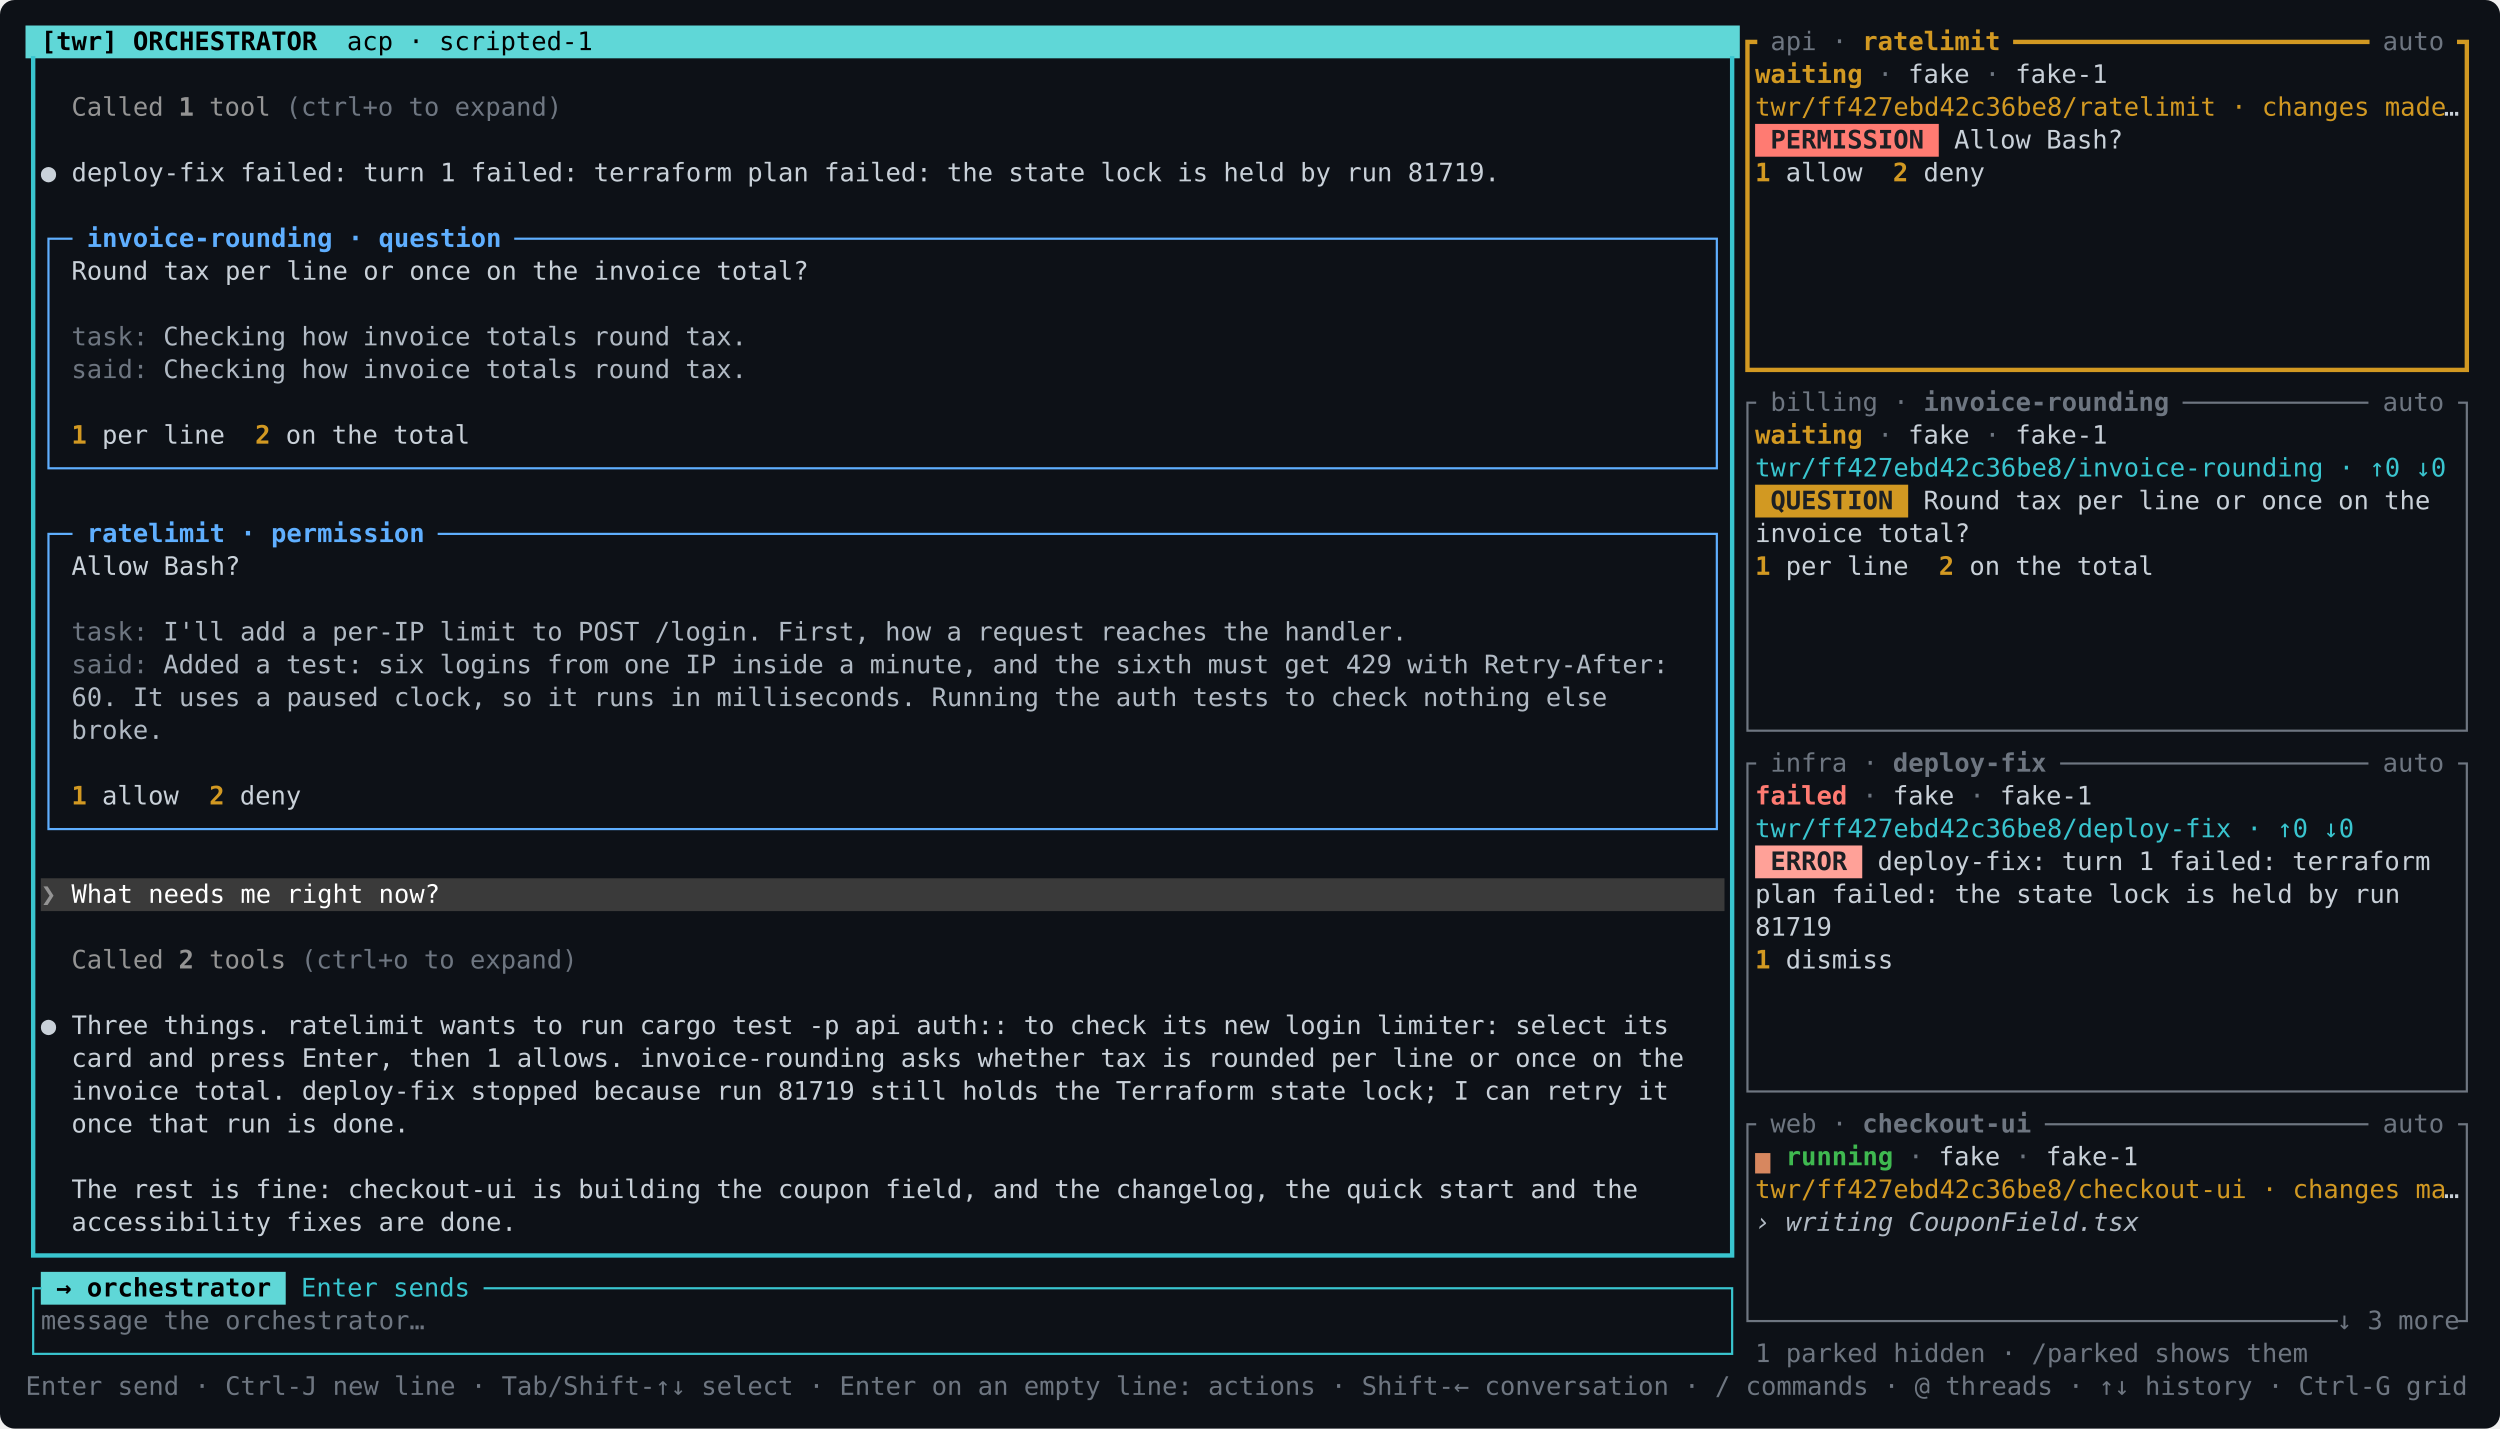
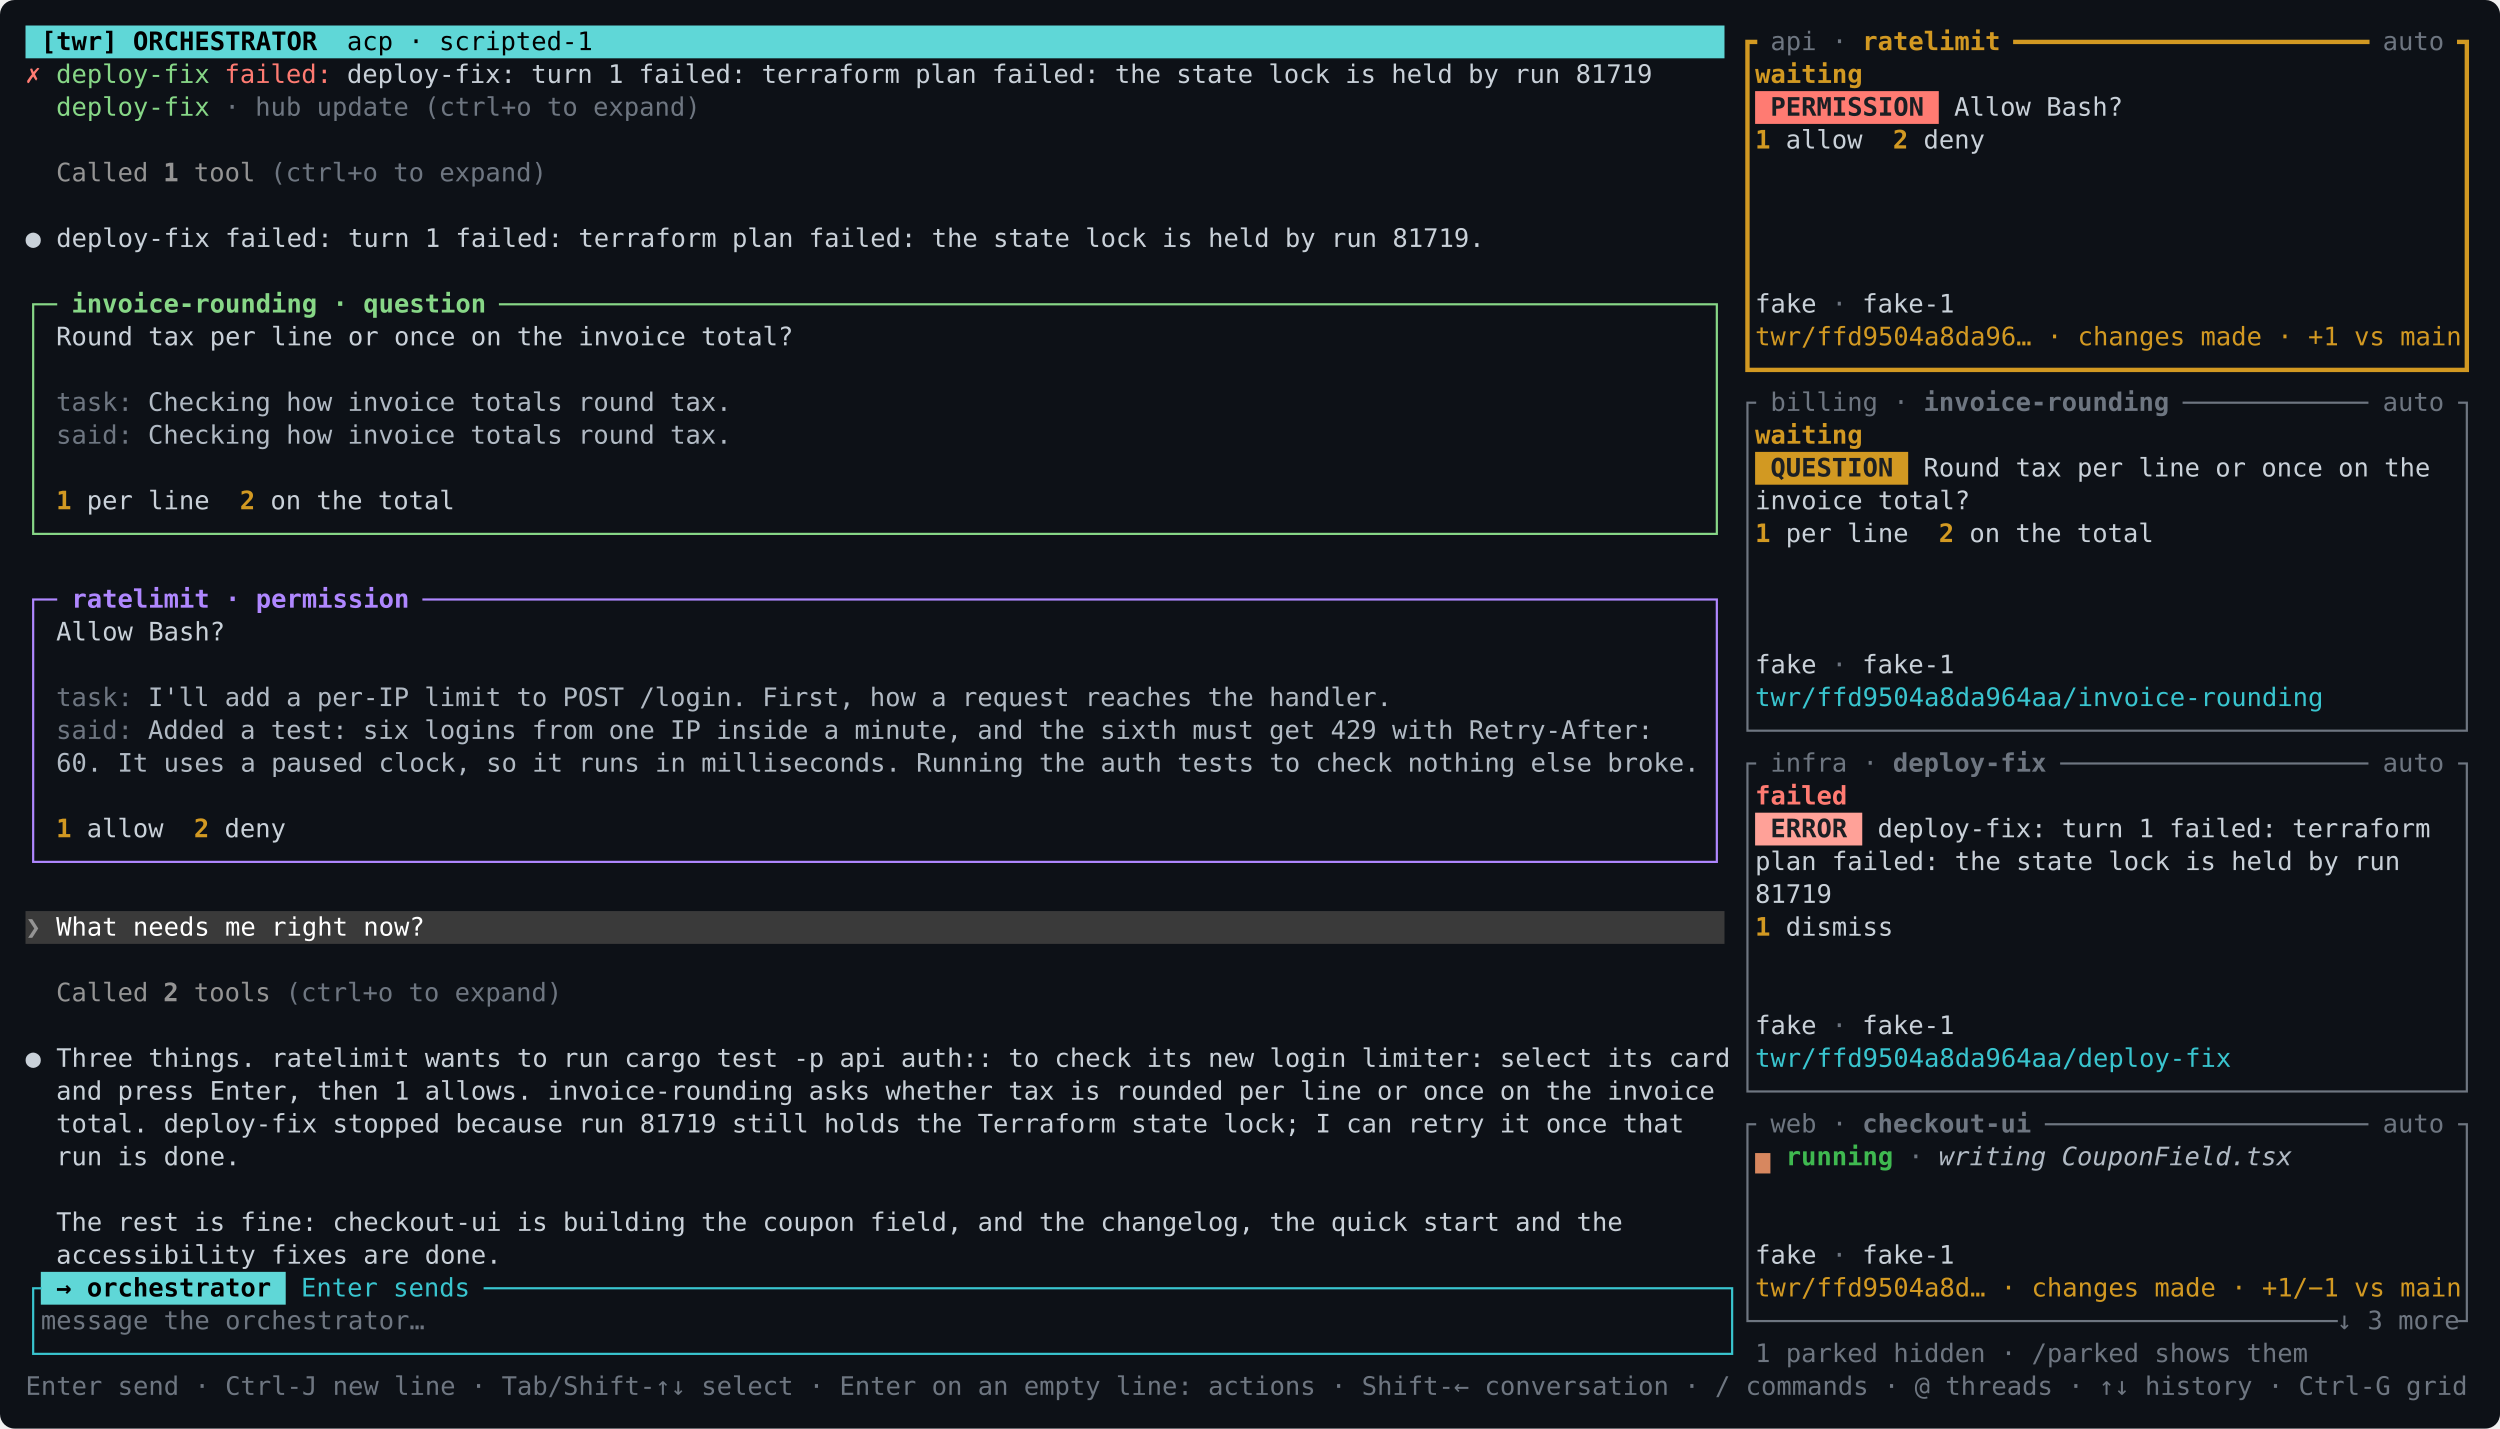
<svg xmlns="http://www.w3.org/2000/svg" width="1372" height="784" viewBox="0 0 1372 784" role="img" aria-label="twr stack view: the conversation with the orchestrator, and the worker thread cards with a permission and a question">
  <style>text{font-family:ui-monospace, SFMono-Regular, 'SF Mono', Menlo, Consolas, 'DejaVu Sans Mono', 'Liberation Mono', monospace;font-size:14px;white-space:pre}.b{font-weight:bold}.d{opacity:.55}.i{font-style:italic}.u{text-decoration:underline}</style>
  <rect width="100%" height="100%" rx="8" fill="#0d1117" />
-   <rect x="14" y="14" width="940.8" height="18" fill="#5fd7d7" />
-   <rect x="963.2" y="68" width="100.8" height="18" fill="#ff7b72" />
-   <rect x="963.2" y="266" width="84" height="18" fill="#d29922" />
-   <rect x="963.2" y="464" width="58.8" height="18" fill="#ffa198" />
-   <rect x="22.4" y="482" width="924" height="18" fill="#3a3a3a" />
+   <rect x="14" y="14" width="932.4" height="18" fill="#5fd7d7" />
+   <rect x="963.2" y="50" width="100.8" height="18" fill="#ff7b72" />
+   <rect x="963.2" y="248" width="84" height="18" fill="#d29922" />
+   <rect x="963.2" y="446" width="58.8" height="18" fill="#ffa198" />
+   <rect x="14" y="500" width="932.4" height="18" fill="#3a3a3a" />
  <rect x="22.4" y="698" width="134.4" height="18" fill="#5fd7d7" />
  <rect x="963.2" y="632.8" width="8.4" height="11.2" fill="#d7875f" />
  <path d="M18.2 707H22.4M266 707H950.6M18.2 743H950.6M18.2 707V743M950.6 707V743" stroke="#39c5cf" stroke-width="1.2" fill="none" stroke-linecap="square" />
-   <path d="M18.2 689H950.6M18.2 32V689M950.6 32V689" stroke="#39c5cf" stroke-width="2.4" fill="none" stroke-linecap="square" />
-   <path d="M26.6 131H39.2M282.8 131H942.2M26.6 257H942.2M26.6 293H39.2M240.8 293H942.2M26.6 455H942.2M26.6 131V257M26.6 293V455M942.2 131V257M942.2 293V455" stroke="#5fafff" stroke-width="1.2" fill="none" stroke-linecap="square" />
  <path d="M959 221H963.2M1198.4 221H1299.2M1349.6 221H1353.8M959 401H1353.8M959 419H963.2M1131.2 419H1299.2M1349.6 419H1353.8M959 599H1353.8M959 617H963.2M1122.8 617H1299.2M1349.6 617H1353.8M959 725H1282.4M1349.6 725H1353.8M959 221V401M959 419V599M959 617V725M1353.8 221V401M1353.8 419V599M1353.8 617V725" stroke="#6e7681" stroke-width="1.2" fill="none" stroke-linecap="square" />
+   <path d="M18.2 167H30.8M274.4 167H942.2M18.2 293H942.2M18.2 167V293M942.2 167V293" stroke="#87d787" stroke-width="1.2" fill="none" stroke-linecap="square" />
+   <path d="M18.2 329H30.8M232.4 329H942.2M18.2 473H942.2M18.2 329V473M942.2 329V473" stroke="#af87ff" stroke-width="1.2" fill="none" stroke-linecap="square" />
  <path d="M959 23H963.2M1106 23H1299.2M1349.6 23H1353.8M959 203H1353.8M959 23V203M1353.8 23V203" stroke="#d29922" stroke-width="2.4" fill="none" stroke-linecap="square" />
  <text x="22.4" y="27.5" fill="#000000" class="b" textLength="151.2">[twr] ORCHESTRATOR</text>
  <text x="190.4" y="27.5" fill="#000000" textLength="134.4">acp · scripted-1</text>
  <text x="971.6" y="27.5" fill="#6e7681" textLength="42">api ·</text>
  <text x="1022" y="27.5" fill="#d29922" class="b" textLength="75.6">ratelimit</text>
  <text x="1307.6" y="27.5" fill="#6e7681" textLength="33.6">auto</text>
+   <text x="14" y="45.5" fill="#ff7b72">✗</text>
+   <text x="30.8" y="45.5" fill="#87d787" textLength="84">deploy-fix</text>
+   <text x="123.2" y="45.5" fill="#ff7b72" textLength="58.8">failed:</text>
+   <text x="190.4" y="45.5" fill="#c9d1d9" textLength="714">deploy-fix: turn 1 failed: terraform plan failed: the state lock is held by run 81719</text>
  <text x="963.2" y="45.5" fill="#d29922" class="b" textLength="58.8">waiting</text>
-   <text x="1030.4" y="45.5" fill="#6e7681">·</text>
-   <text x="1047.2" y="45.5" fill="#c9d1d9" textLength="33.6">fake</text>
-   <text x="1089.2" y="45.5" fill="#6e7681">·</text>
-   <text x="1106" y="45.5" fill="#c9d1d9" textLength="50.4">fake-1</text>
-   <text x="39.2" y="63.5" fill="#949494" textLength="50.4">Called</text>
-   <text x="98" y="63.5" fill="#949494" class="b">1</text>
-   <text x="114.8" y="63.5" fill="#949494" textLength="33.6">tool</text>
-   <text x="156.8" y="63.5" fill="#6e7681" textLength="151.2">(ctrl+o to expand)</text>
-   <text x="963.2" y="63.5" fill="#d29922" textLength="378">twr/ff427ebd42c36be8/ratelimit · changes made</text>
-   <text x="1341.2" y="63.5" fill="#c9d1d9">…</text>
-   <text x="971.6" y="81.5" fill="#1b1f24" class="b" textLength="84">PERMISSION</text>
-   <text x="1072.4" y="81.5" fill="#c9d1d9" textLength="92.4">Allow Bash?</text>
-   <text x="22.4" y="99.5" fill="#c9d1d9" textLength="798">● deploy-fix failed: turn 1 failed: terraform plan failed: the state lock is held by run 81719.</text>
-   <text x="963.2" y="99.5" fill="#d29922" class="b">1</text>
-   <text x="980" y="99.5" fill="#c9d1d9" textLength="42">allow</text>
-   <text x="1038.8" y="99.5" fill="#d29922" class="b">2</text>
-   <text x="1055.6" y="99.5" fill="#c9d1d9" textLength="33.6">deny</text>
-   <text x="47.6" y="135.5" fill="#5fafff" class="b" textLength="226.8">invoice-rounding · question</text>
-   <text x="39.2" y="153.5" fill="#c9d1d9" textLength="403.2">Round tax per line or once on the invoice total?</text>
-   <text x="39.2" y="189.5" fill="#6e7681" textLength="42">task:</text>
-   <text x="89.6" y="189.5" fill="#b1bac4" textLength="319.2">Checking how invoice totals round tax.</text>
-   <text x="39.2" y="207.5" fill="#6e7681" textLength="42">said:</text>
-   <text x="89.6" y="207.5" fill="#b1bac4" textLength="319.2">Checking how invoice totals round tax.</text>
+   <text x="30.8" y="63.5" fill="#87d787" textLength="84">deploy-fix</text>
+   <text x="123.2" y="63.5" fill="#6e7681" textLength="260.4">· hub update (ctrl+o to expand)</text>
+   <text x="971.6" y="63.5" fill="#1b1f24" class="b" textLength="84">PERMISSION</text>
+   <text x="1072.4" y="63.5" fill="#c9d1d9" textLength="92.4">Allow Bash?</text>
+   <text x="963.2" y="81.5" fill="#d29922" class="b">1</text>
+   <text x="980" y="81.5" fill="#c9d1d9" textLength="42">allow</text>
+   <text x="1038.8" y="81.5" fill="#d29922" class="b">2</text>
+   <text x="1055.6" y="81.5" fill="#c9d1d9" textLength="33.6">deny</text>
+   <text x="30.8" y="99.5" fill="#949494" textLength="50.4">Called</text>
+   <text x="89.6" y="99.5" fill="#949494" class="b">1</text>
+   <text x="106.4" y="99.5" fill="#949494" textLength="33.6">tool</text>
+   <text x="148.4" y="99.5" fill="#6e7681" textLength="151.2">(ctrl+o to expand)</text>
+   <text x="14" y="135.5" fill="#c9d1d9" textLength="798">● deploy-fix failed: turn 1 failed: terraform plan failed: the state lock is held by run 81719.</text>
+   <text x="39.2" y="171.5" fill="#87d787" class="b" textLength="226.8">invoice-rounding · question</text>
+   <text x="963.2" y="171.5" fill="#c9d1d9" textLength="33.6">fake</text>
+   <text x="1005.2" y="171.5" fill="#6e7681">·</text>
+   <text x="1022" y="171.5" fill="#c9d1d9" textLength="50.4">fake-1</text>
+   <text x="30.8" y="189.5" fill="#c9d1d9" textLength="403.2">Round tax per line or once on the invoice total?</text>
+   <text x="963.2" y="189.5" fill="#d29922" textLength="386.4">twr/ffd9504a8da96… · changes made · +1 vs main</text>
+   <text x="30.8" y="225.5" fill="#6e7681" textLength="42">task:</text>
+   <text x="81.2" y="225.5" fill="#b1bac4" textLength="319.2">Checking how invoice totals round tax.</text>
  <text x="971.6" y="225.5" fill="#6e7681" textLength="75.6">billing ·</text>
  <text x="1055.6" y="225.5" fill="#6e7681" class="b" textLength="134.4">invoice-rounding</text>
  <text x="1307.6" y="225.5" fill="#6e7681" textLength="33.6">auto</text>
-   <text x="39.2" y="243.5" fill="#d29922" class="b">1</text>
-   <text x="56" y="243.5" fill="#c9d1d9" textLength="67.2">per line</text>
-   <text x="140" y="243.5" fill="#d29922" class="b">2</text>
-   <text x="156.8" y="243.5" fill="#c9d1d9" textLength="100.8">on the total</text>
+   <text x="30.8" y="243.5" fill="#6e7681" textLength="42">said:</text>
+   <text x="81.2" y="243.5" fill="#b1bac4" textLength="319.2">Checking how invoice totals round tax.</text>
  <text x="963.2" y="243.5" fill="#d29922" class="b" textLength="58.8">waiting</text>
-   <text x="1030.4" y="243.5" fill="#6e7681">·</text>
-   <text x="1047.2" y="243.5" fill="#c9d1d9" textLength="33.6">fake</text>
-   <text x="1089.2" y="243.5" fill="#6e7681">·</text>
-   <text x="1106" y="243.5" fill="#c9d1d9" textLength="50.4">fake-1</text>
-   <text x="963.2" y="261.5" fill="#39c5cf" textLength="378">twr/ff427ebd42c36be8/invoice-rounding · ↑0 ↓0</text>
-   <text x="971.6" y="279.5" fill="#1b1f24" class="b" textLength="67.2">QUESTION</text>
-   <text x="1055.6" y="279.5" fill="#c9d1d9" textLength="277.2">Round tax per line or once on the</text>
-   <text x="47.6" y="297.5" fill="#5fafff" class="b" textLength="184.8">ratelimit · permission</text>
-   <text x="963.2" y="297.5" fill="#c9d1d9" textLength="117.6">invoice total?</text>
-   <text x="39.2" y="315.5" fill="#c9d1d9" textLength="92.4">Allow Bash?</text>
-   <text x="963.2" y="315.5" fill="#d29922" class="b">1</text>
-   <text x="980" y="315.5" fill="#c9d1d9" textLength="67.2">per line</text>
-   <text x="1064" y="315.5" fill="#d29922" class="b">2</text>
-   <text x="1080.8" y="315.5" fill="#c9d1d9" textLength="100.8">on the total</text>
-   <text x="39.2" y="351.5" fill="#6e7681" textLength="42">task:</text>
-   <text x="89.6" y="351.5" fill="#b1bac4" textLength="680.4">I'll add a per-IP limit to POST /login. First, how a request reaches the handler.</text>
-   <text x="39.2" y="369.5" fill="#6e7681" textLength="42">said:</text>
-   <text x="89.6" y="369.5" fill="#b1bac4" textLength="823.2">Added a test: six logins from one IP inside a minute, and the sixth must get 429 with Retry-After:</text>
-   <text x="39.2" y="387.5" fill="#b1bac4" textLength="840">60. It uses a paused clock, so it runs in milliseconds. Running the auth tests to check nothing else</text>
-   <text x="39.2" y="405.5" fill="#b1bac4" textLength="50.4">broke.</text>
+   <text x="971.6" y="261.5" fill="#1b1f24" class="b" textLength="67.2">QUESTION</text>
+   <text x="1055.6" y="261.5" fill="#c9d1d9" textLength="277.2">Round tax per line or once on the</text>
+   <text x="30.8" y="279.5" fill="#d29922" class="b">1</text>
+   <text x="47.6" y="279.5" fill="#c9d1d9" textLength="67.2">per line</text>
+   <text x="131.6" y="279.5" fill="#d29922" class="b">2</text>
+   <text x="148.4" y="279.5" fill="#c9d1d9" textLength="100.8">on the total</text>
+   <text x="963.2" y="279.5" fill="#c9d1d9" textLength="117.6">invoice total?</text>
+   <text x="963.2" y="297.5" fill="#d29922" class="b">1</text>
+   <text x="980" y="297.5" fill="#c9d1d9" textLength="67.2">per line</text>
+   <text x="1064" y="297.5" fill="#d29922" class="b">2</text>
+   <text x="1080.8" y="297.5" fill="#c9d1d9" textLength="100.8">on the total</text>
+   <text x="39.2" y="333.5" fill="#af87ff" class="b" textLength="184.8">ratelimit · permission</text>
+   <text x="30.8" y="351.5" fill="#c9d1d9" textLength="92.4">Allow Bash?</text>
+   <text x="963.2" y="369.5" fill="#c9d1d9" textLength="33.6">fake</text>
+   <text x="1005.2" y="369.5" fill="#6e7681">·</text>
+   <text x="1022" y="369.5" fill="#c9d1d9" textLength="50.4">fake-1</text>
+   <text x="30.8" y="387.5" fill="#6e7681" textLength="42">task:</text>
+   <text x="81.2" y="387.5" fill="#b1bac4" textLength="680.4">I'll add a per-IP limit to POST /login. First, how a request reaches the handler.</text>
+   <text x="963.2" y="387.5" fill="#39c5cf" textLength="310.8">twr/ffd9504a8da964aa/invoice-rounding</text>
+   <text x="30.8" y="405.5" fill="#6e7681" textLength="42">said:</text>
+   <text x="81.2" y="405.5" fill="#b1bac4" textLength="823.2">Added a test: six logins from one IP inside a minute, and the sixth must get 429 with Retry-After:</text>
+   <text x="30.8" y="423.5" fill="#b1bac4" textLength="898.8">60. It uses a paused clock, so it runs in milliseconds. Running the auth tests to check nothing else broke.</text>
  <text x="971.6" y="423.5" fill="#6e7681" textLength="58.8">infra ·</text>
  <text x="1038.8" y="423.5" fill="#6e7681" class="b" textLength="84">deploy-fix</text>
  <text x="1307.6" y="423.5" fill="#6e7681" textLength="33.6">auto</text>
-   <text x="39.2" y="441.5" fill="#d29922" class="b">1</text>
-   <text x="56" y="441.5" fill="#c9d1d9" textLength="42">allow</text>
-   <text x="114.8" y="441.5" fill="#d29922" class="b">2</text>
-   <text x="131.6" y="441.5" fill="#c9d1d9" textLength="33.6">deny</text>
  <text x="963.2" y="441.5" fill="#ff7b72" class="b" textLength="50.4">failed</text>
-   <text x="1022" y="441.5" fill="#6e7681">·</text>
-   <text x="1038.8" y="441.5" fill="#c9d1d9" textLength="33.6">fake</text>
-   <text x="1080.8" y="441.5" fill="#6e7681">·</text>
-   <text x="1097.6" y="441.5" fill="#c9d1d9" textLength="50.4">fake-1</text>
-   <text x="963.2" y="459.5" fill="#39c5cf" textLength="327.6">twr/ff427ebd42c36be8/deploy-fix · ↑0 ↓0</text>
-   <text x="971.6" y="477.5" fill="#1b1f24" class="b" textLength="42">ERROR</text>
-   <text x="1030.4" y="477.5" fill="#c9d1d9" textLength="302.4">deploy-fix: turn 1 failed: terraform</text>
-   <text x="22.4" y="495.5" fill="#949494">❯</text>
-   <text x="39.2" y="495.5" fill="#ffffff" textLength="201.6">What needs me right now?</text>
-   <text x="963.2" y="495.5" fill="#c9d1d9" textLength="352.8">plan failed: the state lock is held by run</text>
-   <text x="963.2" y="513.5" fill="#c9d1d9" textLength="42">81719</text>
-   <text x="39.2" y="531.5" fill="#949494" textLength="50.4">Called</text>
-   <text x="98" y="531.5" fill="#949494" class="b">2</text>
-   <text x="114.8" y="531.5" fill="#949494" textLength="42">tools</text>
-   <text x="165.2" y="531.5" fill="#6e7681" textLength="151.2">(ctrl+o to expand)</text>
-   <text x="963.2" y="531.5" fill="#d29922" class="b">1</text>
-   <text x="980" y="531.5" fill="#c9d1d9" textLength="58.8">dismiss</text>
-   <text x="22.4" y="567.5" fill="#c9d1d9" textLength="890.4">● Three things. ratelimit wants to run cargo test -p api auth:: to check its new login limiter: select its</text>
-   <text x="39.2" y="585.5" fill="#c9d1d9" textLength="882">card and press Enter, then 1 allows. invoice-rounding asks whether tax is rounded per line or once on the</text>
-   <text x="39.2" y="603.5" fill="#c9d1d9" textLength="873.6">invoice total. deploy-fix stopped because run 81719 still holds the Terraform state lock; I can retry it</text>
-   <text x="39.2" y="621.5" fill="#c9d1d9" textLength="184.8">once that run is done.</text>
+   <text x="30.8" y="459.5" fill="#d29922" class="b">1</text>
+   <text x="47.6" y="459.5" fill="#c9d1d9" textLength="42">allow</text>
+   <text x="106.4" y="459.5" fill="#d29922" class="b">2</text>
+   <text x="123.2" y="459.5" fill="#c9d1d9" textLength="33.6">deny</text>
+   <text x="971.6" y="459.5" fill="#1b1f24" class="b" textLength="42">ERROR</text>
+   <text x="1030.4" y="459.5" fill="#c9d1d9" textLength="302.4">deploy-fix: turn 1 failed: terraform</text>
+   <text x="963.2" y="477.5" fill="#c9d1d9" textLength="352.8">plan failed: the state lock is held by run</text>
+   <text x="963.2" y="495.5" fill="#c9d1d9" textLength="42">81719</text>
+   <text x="14" y="513.5" fill="#949494">❯</text>
+   <text x="30.8" y="513.5" fill="#ffffff" textLength="201.6">What needs me right now?</text>
+   <text x="963.2" y="513.5" fill="#d29922" class="b">1</text>
+   <text x="980" y="513.5" fill="#c9d1d9" textLength="58.8">dismiss</text>
+   <text x="30.8" y="549.5" fill="#949494" textLength="50.4">Called</text>
+   <text x="89.6" y="549.5" fill="#949494" class="b">2</text>
+   <text x="106.4" y="549.5" fill="#949494" textLength="42">tools</text>
+   <text x="156.8" y="549.5" fill="#6e7681" textLength="151.2">(ctrl+o to expand)</text>
+   <text x="963.2" y="567.5" fill="#c9d1d9" textLength="33.6">fake</text>
+   <text x="1005.2" y="567.5" fill="#6e7681">·</text>
+   <text x="1022" y="567.5" fill="#c9d1d9" textLength="50.4">fake-1</text>
+   <text x="14" y="585.5" fill="#c9d1d9" textLength="932.4">● Three things. ratelimit wants to run cargo test -p api auth:: to check its new login limiter: select its card</text>
+   <text x="963.2" y="585.5" fill="#39c5cf" textLength="260.4">twr/ffd9504a8da964aa/deploy-fix</text>
+   <text x="30.8" y="603.5" fill="#c9d1d9" textLength="907.2">and press Enter, then 1 allows. invoice-rounding asks whether tax is rounded per line or once on the invoice</text>
+   <text x="30.8" y="621.5" fill="#c9d1d9" textLength="890.4">total. deploy-fix stopped because run 81719 still holds the Terraform state lock; I can retry it once that</text>
  <text x="971.6" y="621.5" fill="#6e7681" textLength="42">web ·</text>
  <text x="1022" y="621.5" fill="#6e7681" class="b" textLength="92.4">checkout-ui</text>
  <text x="1307.6" y="621.5" fill="#6e7681" textLength="33.6">auto</text>
+   <text x="30.8" y="639.5" fill="#c9d1d9" textLength="100.8">run is done.</text>
  <text x="980" y="639.5" fill="#3fb950" class="b" textLength="58.8">running</text>
  <text x="1047.2" y="639.5" fill="#6e7681">·</text>
-   <text x="1064" y="639.5" fill="#c9d1d9" textLength="33.6">fake</text>
-   <text x="1106" y="639.5" fill="#6e7681">·</text>
-   <text x="1122.8" y="639.5" fill="#c9d1d9" textLength="50.4">fake-1</text>
-   <text x="39.2" y="657.5" fill="#c9d1d9" textLength="856.8">The rest is fine: checkout-ui is building the coupon field, and the changelog, the quick start and the</text>
-   <text x="963.2" y="657.5" fill="#d29922" textLength="378">twr/ff427ebd42c36be8/checkout-ui · changes ma</text>
-   <text x="1341.2" y="657.5" fill="#c9d1d9">…</text>
-   <text x="39.2" y="675.5" fill="#c9d1d9" textLength="243.6">accessibility fixes are done.</text>
-   <text x="963.2" y="675.5" fill="#b1bac4" class="i" textLength="210">› writing CouponField.tsx</text>
+   <text x="1064" y="639.5" fill="#b1bac4" class="i" textLength="193.2">writing CouponField.tsx</text>
+   <text x="30.8" y="675.5" fill="#c9d1d9" textLength="856.8">The rest is fine: checkout-ui is building the coupon field, and the changelog, the quick start and the</text>
+   <text x="30.8" y="693.5" fill="#c9d1d9" textLength="243.6">accessibility fixes are done.</text>
+   <text x="963.2" y="693.5" fill="#c9d1d9" textLength="33.6">fake</text>
+   <text x="1005.2" y="693.5" fill="#6e7681">·</text>
+   <text x="1022" y="693.5" fill="#c9d1d9" textLength="50.4">fake-1</text>
  <text x="30.8" y="711.5" fill="#000000" class="b" textLength="117.6">→ orchestrator</text>
  <text x="165.2" y="711.5" fill="#39c5cf" textLength="92.4">Enter sends</text>
+   <text x="963.2" y="711.5" fill="#d29922" textLength="386.4">twr/ffd9504a8d… · changes made · +1/−1 vs main</text>
  <text x="22.4" y="729.5" fill="#6e7681" textLength="210">message the orchestrator…</text>
  <text x="1282.4" y="729.5" fill="#6e7681" textLength="67.2">↓ 3 more</text>
  <text x="963.2" y="747.5" fill="#6e7681" textLength="302.4">1 parked hidden · /parked shows them</text>
  <text x="14" y="765.5" fill="#6e7681" textLength="1335.6">Enter send · Ctrl-J new line · Tab/Shift-↑↓ select · Enter on an empty line: actions · Shift-← conversation · / commands · @ threads · ↑↓ history · Ctrl-G grid</text>
</svg>
